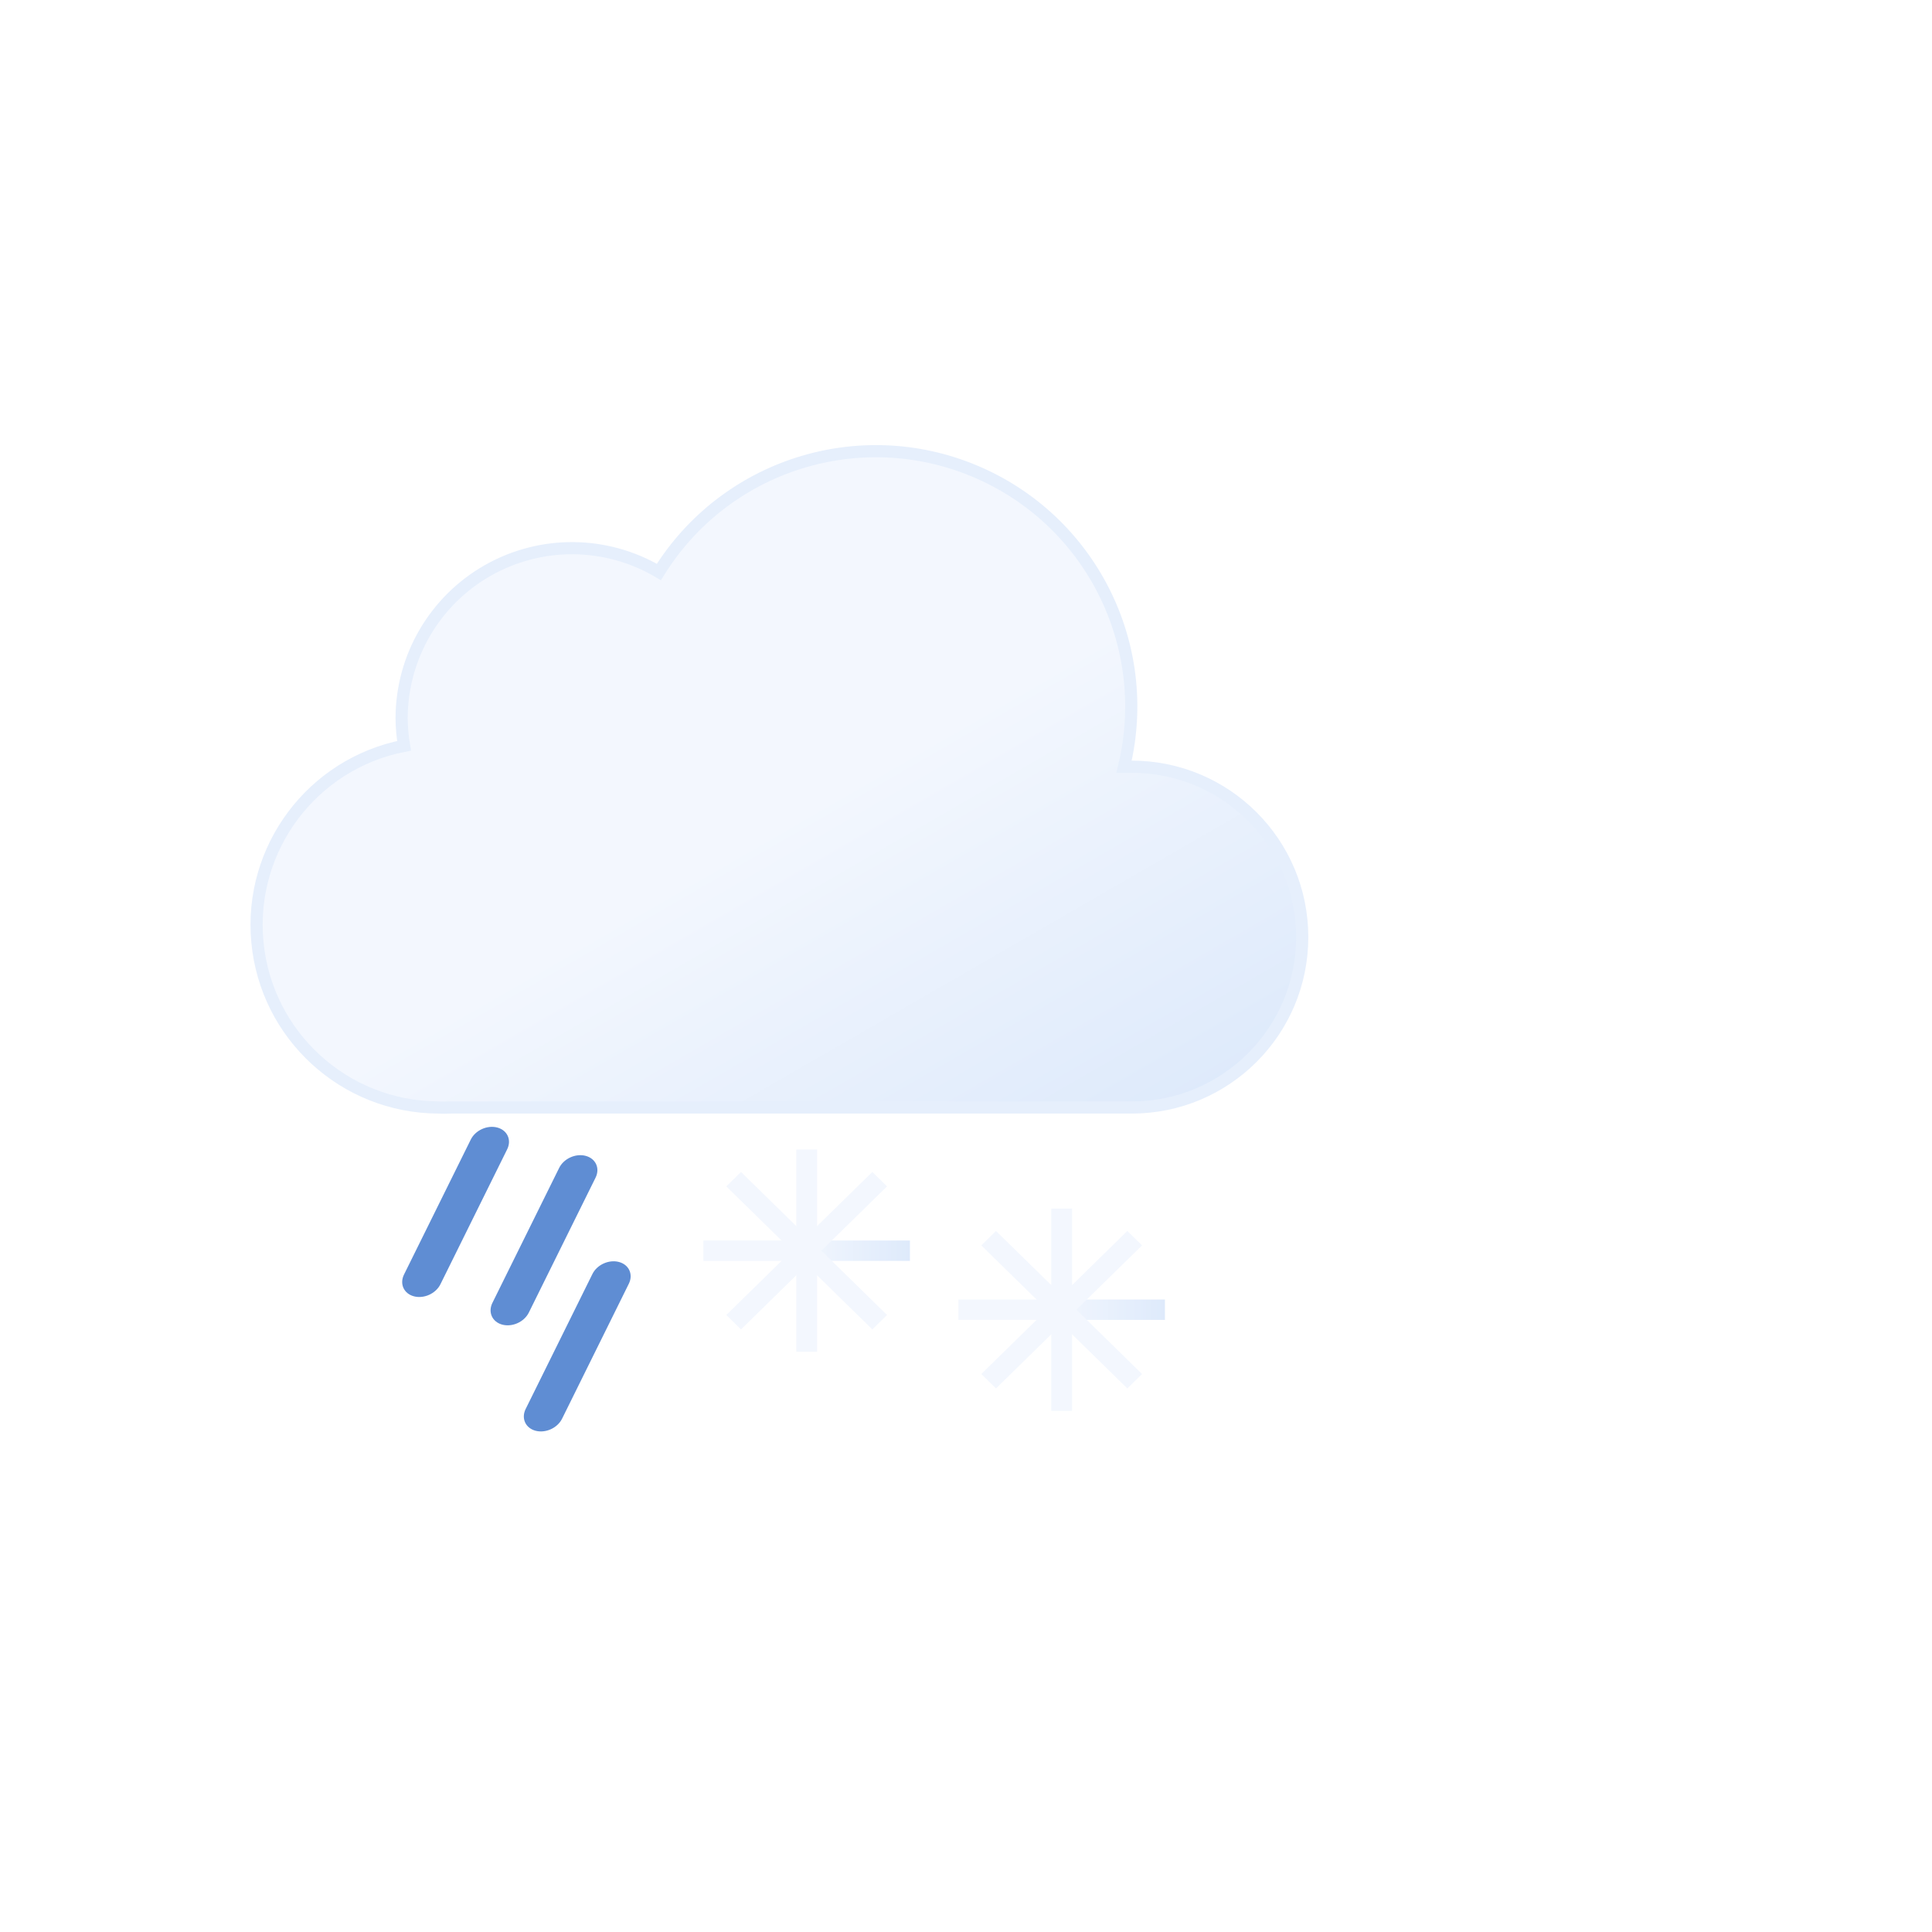
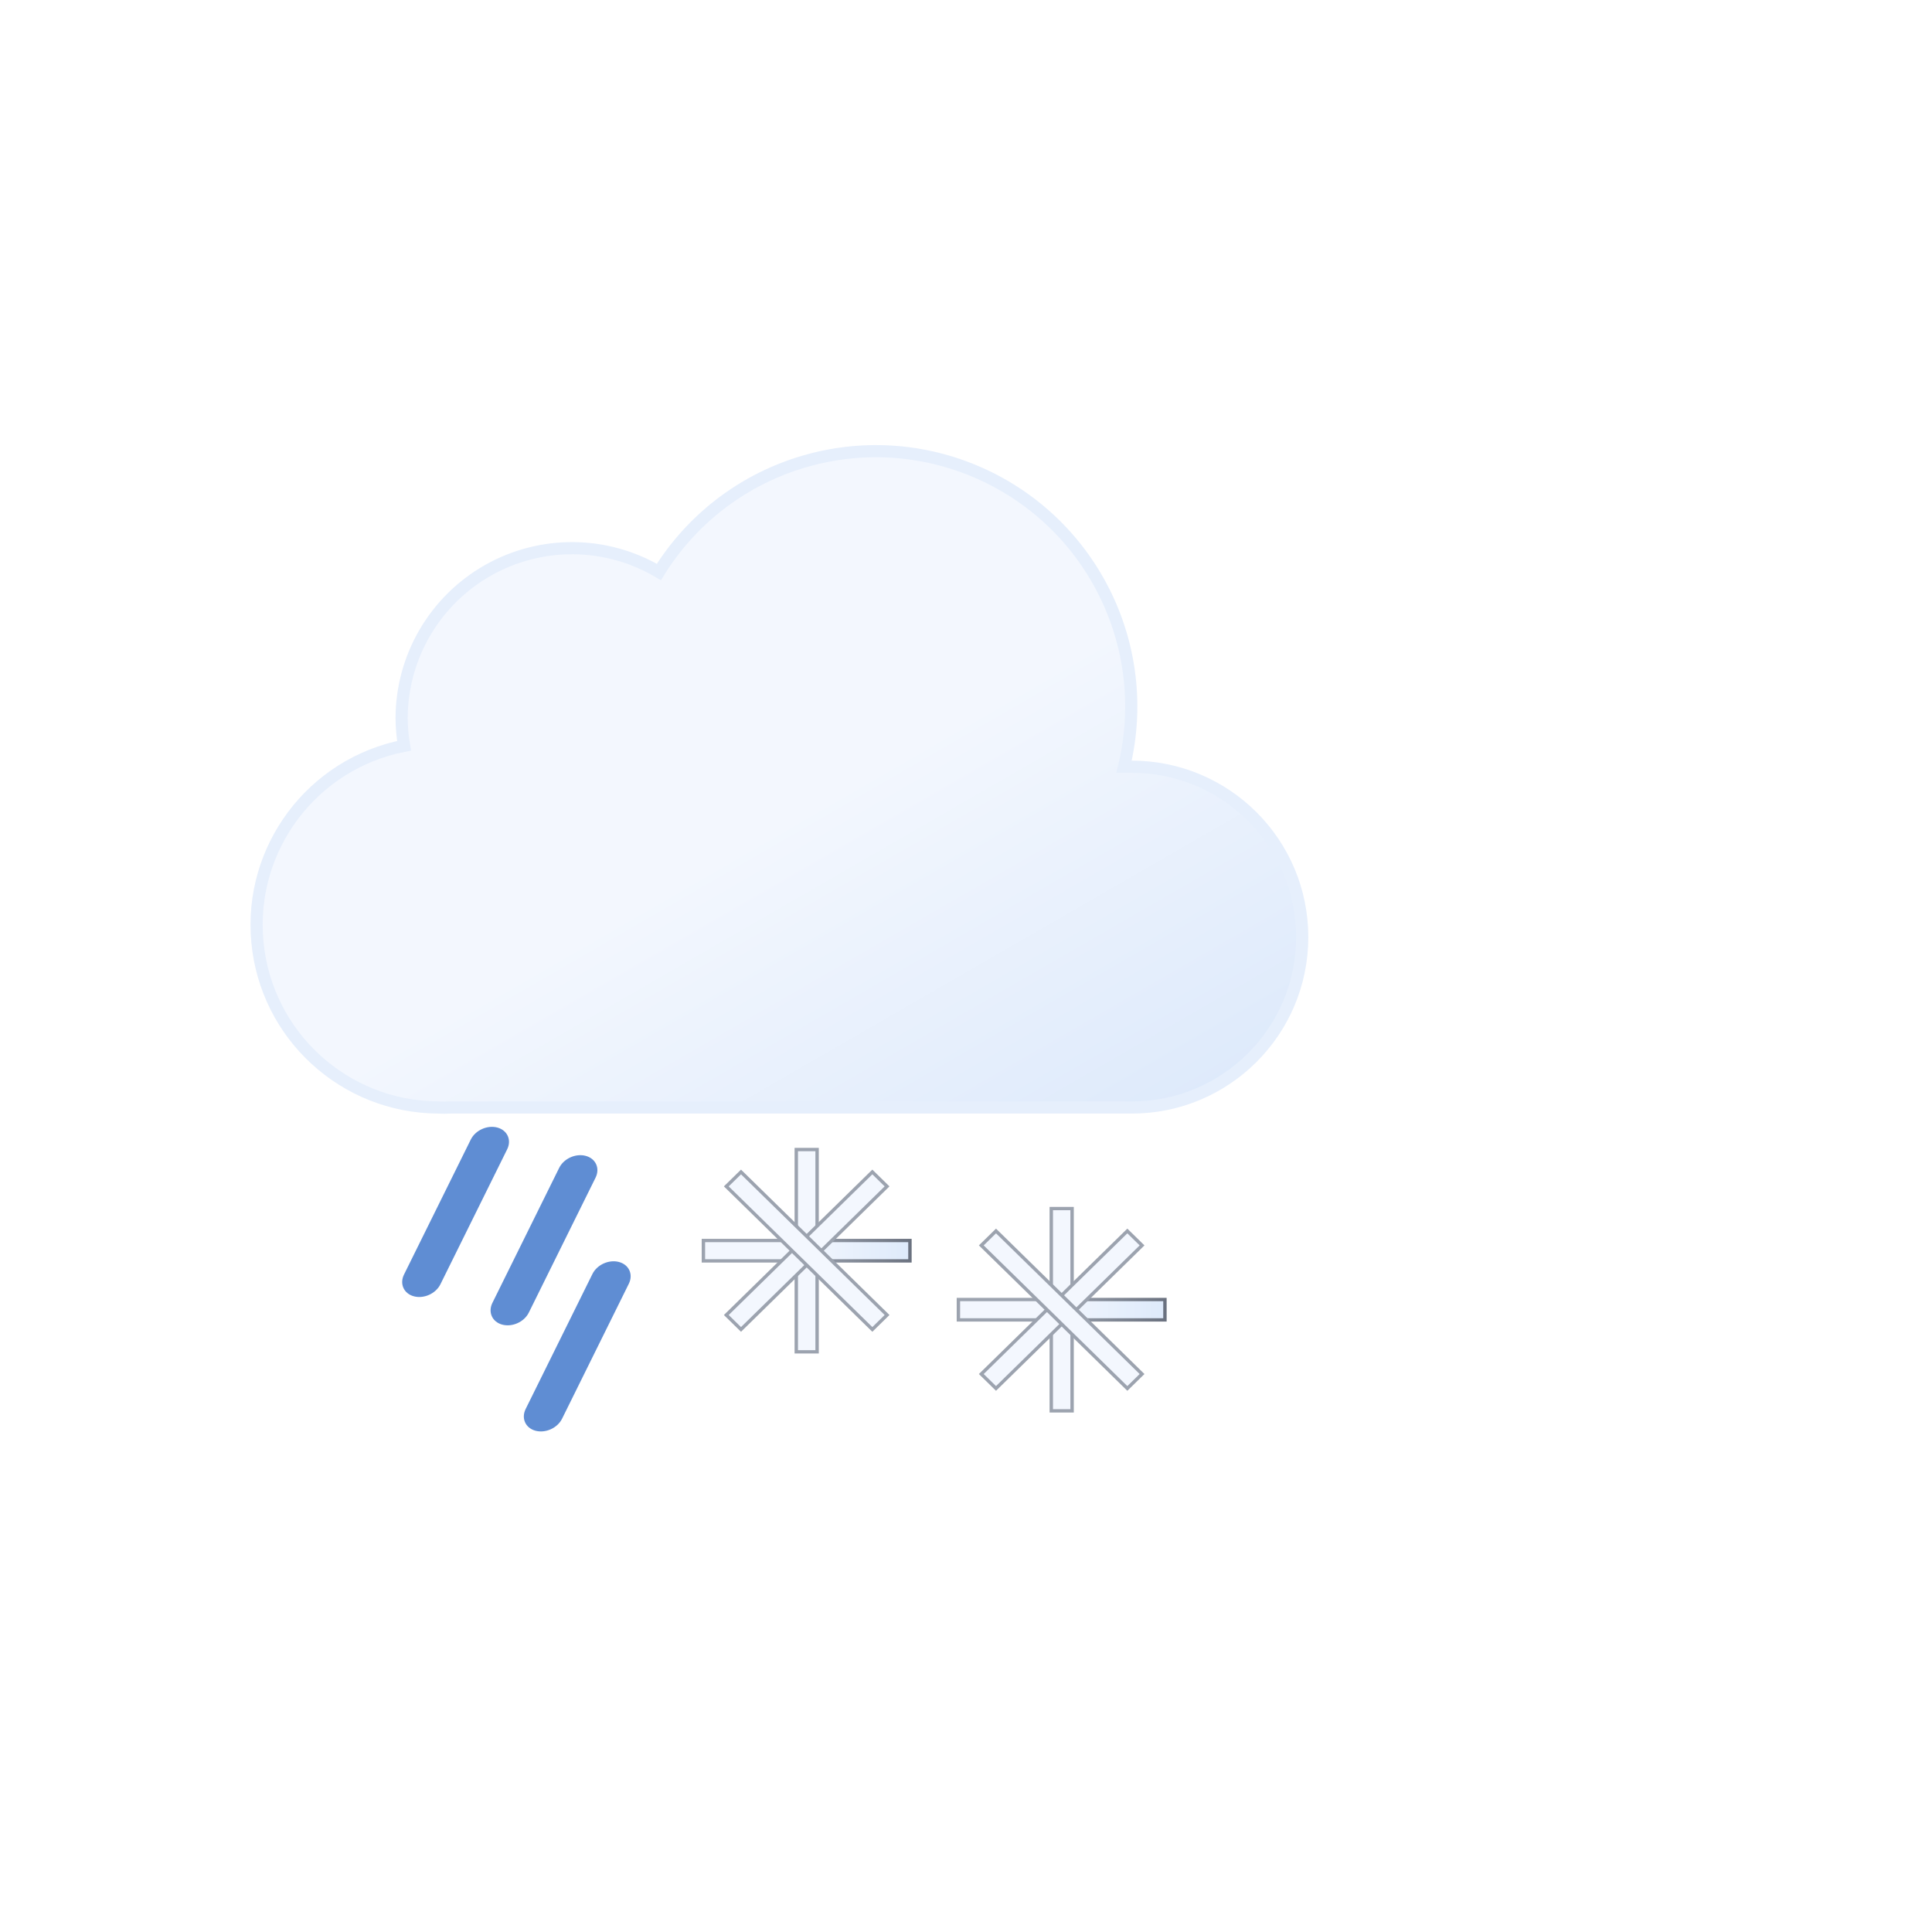
<svg xmlns="http://www.w3.org/2000/svg" xmlns:xlink="http://www.w3.org/1999/xlink" viewBox="0 0 79.374 79.374" version="1.1" id="svg22" width="300" height="300">
  <defs id="defs16">
    <linearGradient id="a" x1="40.76" y1="23" x2="50.83" y2="40.46" gradientUnits="userSpaceOnUse">
      <stop offset="0" stop-color="#9ca3af" id="stop2" />
      <stop offset="0.45" stop-color="#9ca3af" id="stop4" />
      <stop offset="1" stop-color="#6b7280" id="stop6" />
    </linearGradient>
    <linearGradient id="b" x1="22.56" y1="21.96" x2="39.2" y2="50.8" gradientUnits="userSpaceOnUse">
      <stop offset="0" stop-color="#f3f7fe" id="stop9" />
      <stop offset="0.45" stop-color="#f3f7fe" id="stop11" />
      <stop offset="1" stop-color="#deeafb" id="stop13" />
    </linearGradient>
    <linearGradient xlink:href="#b" id="linearGradient1029" x1="22.159" y1="65.106" x2="35.108" y2="65.106" gradientUnits="userSpaceOnUse" />
-     <linearGradient xlink:href="#b" id="linearGradient1037" x1="22.159" y1="65.106" x2="35.108" y2="65.106" gradientUnits="userSpaceOnUse" />
    <linearGradient xlink:href="#b" id="linearGradient1779" gradientUnits="userSpaceOnUse" x1="22.159" y1="65.106" x2="35.108" y2="65.106" />
    <linearGradient xlink:href="#b" id="linearGradient1781" gradientUnits="userSpaceOnUse" x1="22.159" y1="65.106" x2="35.108" y2="65.106" />
    <linearGradient xlink:href="#b" id="linearGradient1783" gradientUnits="userSpaceOnUse" x1="22.159" y1="65.106" x2="35.108" y2="65.106" />
    <linearGradient xlink:href="#b" id="linearGradient1785" gradientUnits="userSpaceOnUse" x1="22.159" y1="65.106" x2="35.108" y2="65.106" />
-     <linearGradient xlink:href="#b" id="linearGradient1787" gradientUnits="userSpaceOnUse" x1="22.159" y1="65.106" x2="35.108" y2="65.106" />
-     <linearGradient xlink:href="#b" id="linearGradient1789" gradientUnits="userSpaceOnUse" x1="22.159" y1="65.106" x2="35.108" y2="65.106" />
-     <linearGradient xlink:href="#b" id="linearGradient1791" gradientUnits="userSpaceOnUse" x1="22.159" y1="65.106" x2="35.108" y2="65.106" />
-     <linearGradient xlink:href="#b" id="linearGradient1793" gradientUnits="userSpaceOnUse" x1="22.159" y1="65.106" x2="35.108" y2="65.106" />
+     <linearGradient xlink:href="#b" id="linearGradient880" x1="22.159" y1="65.106" x2="35.108" y2="65.106" gradientUnits="userSpaceOnUse" />
+     <linearGradient xlink:href="#a" id="linearGradient888" x1="22.159" y1="65.106" x2="35.108" y2="65.106" gradientUnits="userSpaceOnUse" />
+     <linearGradient xlink:href="#a" id="linearGradient900" x1="22.053" y1="65.106" x2="35.215" y2="65.106" gradientUnits="userSpaceOnUse" />
  </defs>
  <path d="m 46.5,31.5 h -0.32 a 10.49,10.49 0 0 0 -19.11,-8 7,7 0 0 0 -10.57,6 7.21,7.21 0 0 0 0.1,1.14 7.5,7.5 0 0 0 1.4,14.86 4.19,4.19 0 0 0 0.5,0 v 0 h 28 a 7,7 0 0 0 0,-14 z" stroke="#e6effc" stroke-miterlimit="10" stroke-width="0.5" fill="url(#b)" id="path20" />
-   <g style="fill:url(#linearGradient1029);fill-opacity:1" transform="matrix(0.6552943,0,0,0.6418236,14.37799,9.597142)" id="g79">
-     <rect style="fill:url(#linearGradient1779);fill-opacity:1;stroke-width:0.213" id="rect40" width="12.949" height="1.305" x="22.159" y="64.453" ry="0" />
-     <rect style="fill:url(#linearGradient1781);fill-opacity:1;stroke-width:0.213" id="rect40-3" width="12.949" height="1.305" x="-71.58" y="27.982" ry="0" transform="rotate(-90)" />
-     <rect style="fill:url(#linearGradient1783);fill-opacity:1;stroke-width:0.213" id="rect40-6" width="12.949" height="1.305" x="-32.264" y="65.631" ry="0" transform="rotate(-45)" />
-     <rect style="fill:url(#linearGradient1785);fill-opacity:1;stroke-width:0.213" id="rect40-3-7" width="12.949" height="1.305" x="-72.758" y="-26.442" ry="0" transform="rotate(-135)" />
+   <g style="fill:url(#linearGradient1029);fill-opacity:1;stroke:url(#linearGradient900)" transform="matrix(0.6552943,0,0,0.6418236,14.37799,9.597142)" id="g79">
+     <rect style="fill:url(#linearGradient1779);fill-opacity:1;stroke-width:0.213;stroke:url(#linearGradient900)" id="rect40" width="12.949" height="1.305" x="22.159" y="64.453" ry="0" />
+     <rect style="fill:url(#linearGradient1781);fill-opacity:1;stroke-width:0.213;stroke:url(#linearGradient900)" id="rect40-3" width="12.949" height="1.305" x="-71.58" y="27.982" ry="0" transform="rotate(-90)" />
+     <rect style="fill:url(#linearGradient1783);fill-opacity:1;stroke-width:0.213;stroke:url(#linearGradient900)" id="rect40-6" width="12.949" height="1.305" x="-32.264" y="65.631" ry="0" transform="rotate(-45)" />
+     <rect style="fill:url(#linearGradient1785);fill-opacity:1;stroke-width:0.213;stroke:url(#linearGradient900)" id="rect40-3-7" width="12.949" height="1.305" x="-72.758" y="-26.442" ry="0" transform="rotate(-135)" />
  </g>
-   <g style="fill:url(#linearGradient1037);fill-opacity:1" id="g79-5" transform="matrix(0.6552943,0,0,0.6418236,24.85421,12.0216)">
-     <rect style="fill:url(#linearGradient1787);fill-opacity:1;stroke-width:0.213" id="rect40-35" width="12.949" height="1.305" x="22.159" y="64.453" ry="0" />
-     <rect style="fill:url(#linearGradient1789);fill-opacity:1;stroke-width:0.213" id="rect40-3-6" width="12.949" height="1.305" x="-71.58" y="27.982" ry="0" transform="rotate(-90)" />
-     <rect style="fill:url(#linearGradient1791);fill-opacity:1;stroke-width:0.213" id="rect40-6-2" width="12.949" height="1.305" x="-32.264" y="65.631" ry="0" transform="rotate(-45)" />
-     <rect style="fill:url(#linearGradient1793);fill-opacity:1;stroke-width:0.213" id="rect40-3-7-9" width="12.949" height="1.305" x="-72.758" y="-26.442" ry="0" transform="rotate(-135)" />
+   <g style="fill:url(#linearGradient880);fill-opacity:1;stroke:url(#linearGradient888)" id="g79-5" transform="matrix(0.6552943,0,0,0.6418236,24.85421,12.0216)">
+     <rect style="fill:url(#linearGradient880);fill-opacity:1;stroke-width:0.213;stroke:url(#linearGradient888)" id="rect40-35" width="12.949" height="1.305" x="22.159" y="64.453" ry="0" />
+     <rect style="fill:url(#linearGradient880);fill-opacity:1;stroke-width:0.213;stroke:url(#linearGradient888)" id="rect40-3-6" width="12.949" height="1.305" x="-71.58" y="27.982" ry="0" transform="rotate(-90)" />
+     <rect style="fill:url(#linearGradient880);fill-opacity:1;stroke-width:0.213;stroke:url(#linearGradient888)" id="rect40-6-2" width="12.949" height="1.305" x="-32.264" y="65.631" ry="0" transform="rotate(-45)" />
+     <rect style="fill:url(#linearGradient880);fill-opacity:1;stroke-width:0.213;stroke:url(#linearGradient888)" id="rect40-3-7-9" width="12.949" height="1.305" x="-72.758" y="-26.442" ry="0" transform="rotate(-135)" />
  </g>
  <rect style="fill:#5f8dd3;stroke-width:0.147" id="rect400-3-0-2" width="7.735" height="1.548" x="44.363" y="-47.463" ry="0.774" transform="matrix(-0.4433532,0.896347,-0.9659346,-0.2587862,0,0)" />
  <rect style="fill:#5f8dd3;stroke-width:0.147" id="rect400-3-0-2-1" width="7.735" height="1.548" x="40.241" y="-40.397" ry="0.774" transform="matrix(-0.4433532,0.896347,-0.9659346,-0.2587862,0,0)" />
  <rect style="fill:#5f8dd3;stroke-width:0.147" id="rect400-3-0-2-1-1" width="7.735" height="1.548" x="40.429" y="-44.243" ry="0.774" transform="matrix(-0.4433532,0.896347,-0.9659346,-0.2587862,0,0)" />
</svg>
